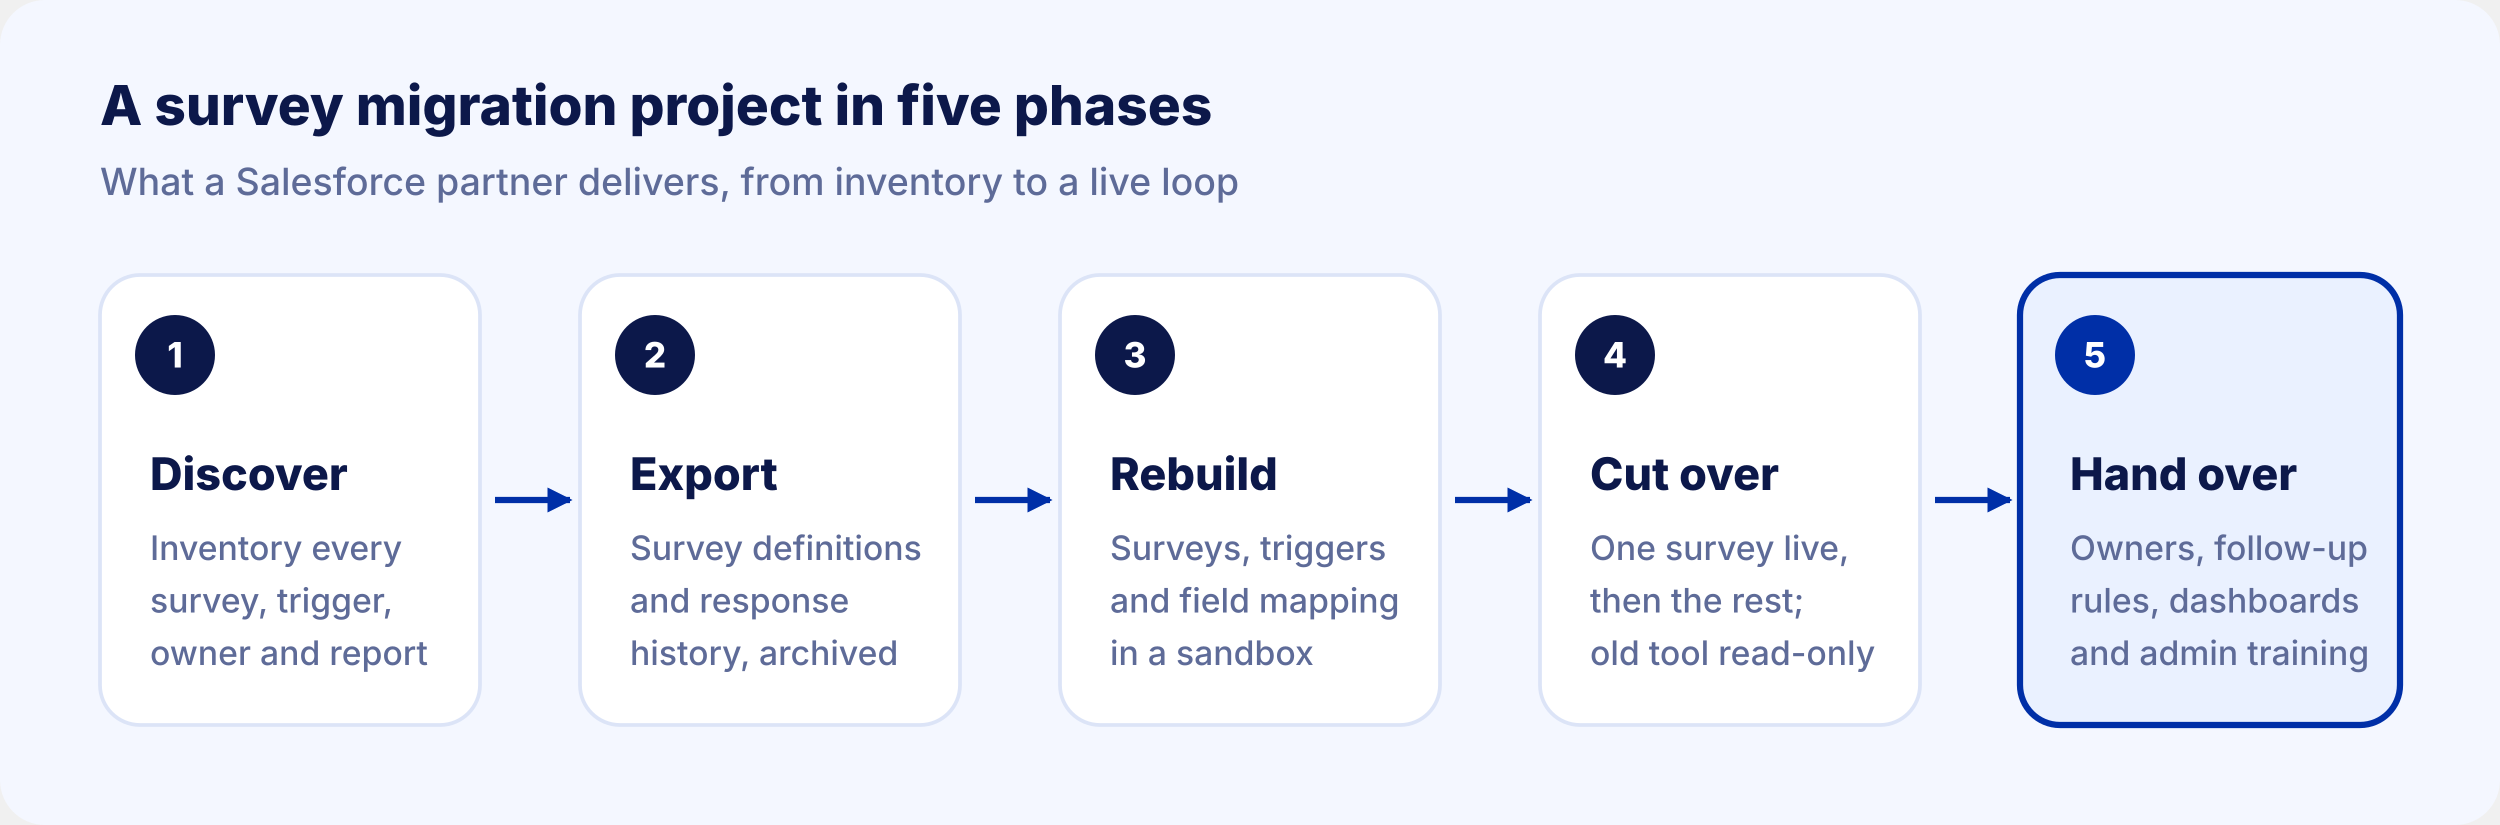
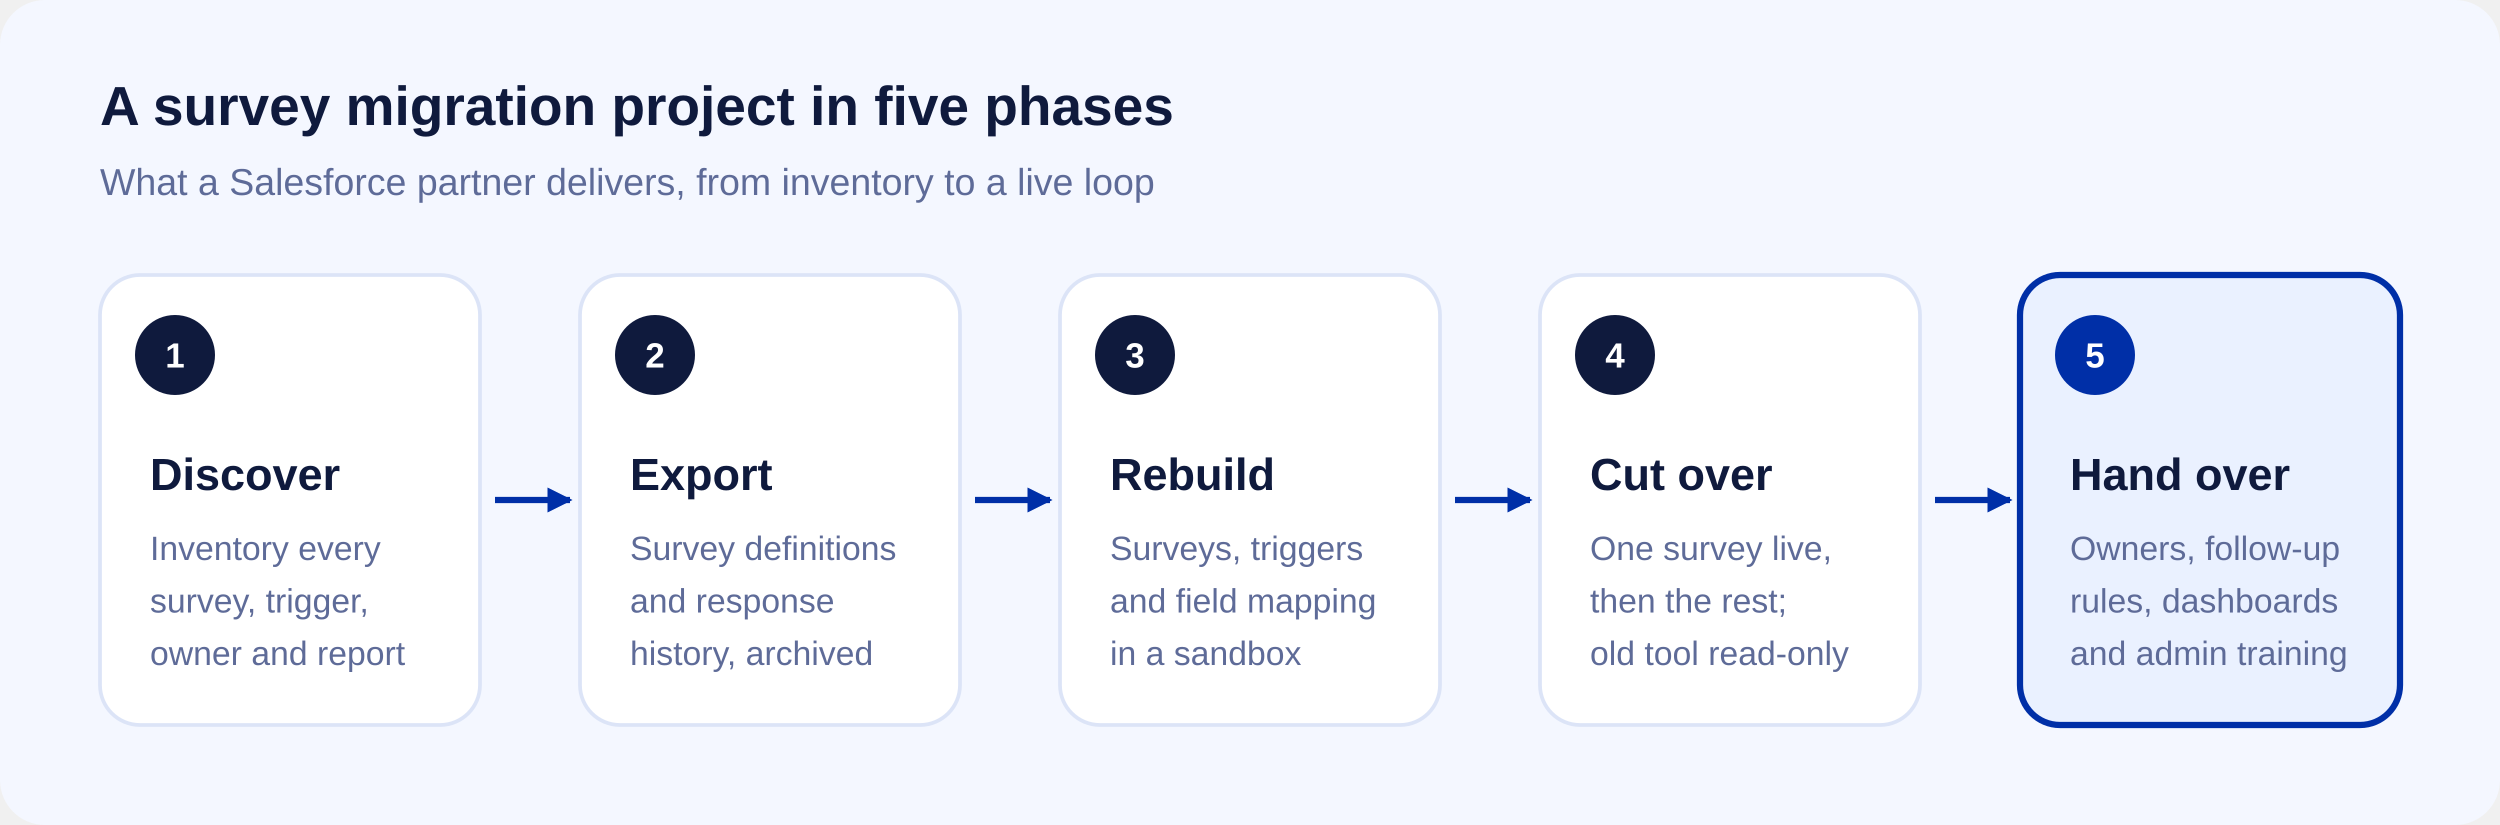
<svg xmlns="http://www.w3.org/2000/svg" viewBox="0 0 1000 330" role="img" aria-label="Five phases of a survey migration project: discover and inventory surveys, export definitions and history, rebuild surveys, triggers and field mapping in a sandbox, cut over one survey then the rest, and hand over owners, follow-up rules, dashboards and admin training">
  <defs>
    <marker id="ah" viewBox="0 0 10 10" refX="8" refY="5" markerWidth="7" markerHeight="7" orient="auto-start-reverse">
      <path d="M0 0L10 5L0 10z" fill="#002FA7" />
    </marker>
    <marker id="ahs" viewBox="0 0 10 10" refX="9" refY="5" markerWidth="4" markerHeight="4" orient="auto">
      <path d="M0 0L10 5L0 10z" fill="#002FA7" />
    </marker>
    <marker id="aha" viewBox="0 0 10 10" refX="8" refY="5" markerWidth="5" markerHeight="5" orient="auto-start-reverse">
      <path d="M0 0L10 5L0 10z" fill="#E9A52B" />
    </marker>
    <marker id="ahr" viewBox="0 0 10 10" refX="8" refY="5" markerWidth="6" markerHeight="6" orient="auto-start-reverse">
      <path d="M0 0L10 5L0 10z" fill="#EB5757" />
    </marker>
    <marker id="ahg" viewBox="0 0 10 10" refX="8" refY="5" markerWidth="6" markerHeight="6" orient="auto-start-reverse">
      <path d="M0 0L10 5L0 10z" fill="#23A96A" />
    </marker>
  </defs>
  <rect width="1000" height="330" rx="18" fill="#F4F7FF" />
-   <text x="40" y="50" font-size="22" font-weight="800" fill="#0C184A" text-anchor="start" font-family="Inter, Arial, sans-serif">A survey migration project in five phases</text>
-   <text x="40" y="78" font-size="15" font-weight="500" fill="#5E6B98" text-anchor="start" font-family="Inter, Arial, sans-serif">What a Salesforce partner delivers, from inventory to a live loop</text>
+   <text x="40" y="50" font-size="22" font-weight="800" fill="#0F1A3D" text-anchor="start" font-family="IBM Plex Sans, Arial, sans-serif">A survey migration project in five phases</text>
+   <text x="40" y="78" font-size="15" font-weight="500" fill="#5E6B98" text-anchor="start" font-family="IBM Plex Sans, Arial, sans-serif">What a Salesforce partner delivers, from inventory to a live loop</text>
  <rect x="40.0" y="110" width="152.0" height="180" rx="16" fill="#FFFFFF" stroke="#DCE4F7" stroke-width="1.5" />
-   <circle cx="70.0" cy="142" r="16" fill="#0C184A" />
-   <text x="70.0" y="147" font-size="14" font-weight="800" fill="#FFFFFF" text-anchor="middle" font-family="Inter, Arial, sans-serif">1</text>
-   <text x="60.0" y="196" font-size="18" font-weight="800" fill="#0C184A" text-anchor="start" font-family="Inter, Arial, sans-serif">Discover</text>
-   <text x="60.0" y="224" font-size="13.5" font-weight="500" fill="#5E6B98" text-anchor="start" font-family="Inter, Arial, sans-serif">Inventory every</text>
-   <text x="60.0" y="245" font-size="13.5" font-weight="500" fill="#5E6B98" text-anchor="start" font-family="Inter, Arial, sans-serif">survey, trigger,</text>
-   <text x="60.0" y="266" font-size="13.5" font-weight="500" fill="#5E6B98" text-anchor="start" font-family="Inter, Arial, sans-serif">owner and report</text>
+   <circle cx="70.0" cy="142" r="16" fill="#0F1A3D" />
+   <text x="70.0" y="147" font-size="14" font-weight="800" fill="#FFFFFF" text-anchor="middle" font-family="IBM Plex Sans, Arial, sans-serif">1</text>
+   <text x="60.0" y="196" font-size="18" font-weight="800" fill="#0F1A3D" text-anchor="start" font-family="IBM Plex Sans, Arial, sans-serif">Discover</text>
+   <text x="60.0" y="224" font-size="13.5" font-weight="500" fill="#5E6B98" text-anchor="start" font-family="IBM Plex Sans, Arial, sans-serif">Inventory every</text>
+   <text x="60.0" y="245" font-size="13.5" font-weight="500" fill="#5E6B98" text-anchor="start" font-family="IBM Plex Sans, Arial, sans-serif">survey, trigger,</text>
+   <text x="60.0" y="266" font-size="13.5" font-weight="500" fill="#5E6B98" text-anchor="start" font-family="IBM Plex Sans, Arial, sans-serif">owner and report</text>
  <line x1="198.0" y1="200" x2="228.0" y2="200" stroke="#002FA7" stroke-width="2.5" marker-end="url(#ahs)" />
  <rect x="232.0" y="110" width="152.0" height="180" rx="16" fill="#FFFFFF" stroke="#DCE4F7" stroke-width="1.5" />
-   <circle cx="262.0" cy="142" r="16" fill="#0C184A" />
-   <text x="262.0" y="147" font-size="14" font-weight="800" fill="#FFFFFF" text-anchor="middle" font-family="Inter, Arial, sans-serif">2</text>
-   <text x="252.0" y="196" font-size="18" font-weight="800" fill="#0C184A" text-anchor="start" font-family="Inter, Arial, sans-serif">Export</text>
-   <text x="252.0" y="224" font-size="13.5" font-weight="500" fill="#5E6B98" text-anchor="start" font-family="Inter, Arial, sans-serif">Survey definitions</text>
-   <text x="252.0" y="245" font-size="13.5" font-weight="500" fill="#5E6B98" text-anchor="start" font-family="Inter, Arial, sans-serif">and response</text>
-   <text x="252.0" y="266" font-size="13.5" font-weight="500" fill="#5E6B98" text-anchor="start" font-family="Inter, Arial, sans-serif">history, archived</text>
+   <circle cx="262.0" cy="142" r="16" fill="#0F1A3D" />
+   <text x="262.0" y="147" font-size="14" font-weight="800" fill="#FFFFFF" text-anchor="middle" font-family="IBM Plex Sans, Arial, sans-serif">2</text>
+   <text x="252.0" y="196" font-size="18" font-weight="800" fill="#0F1A3D" text-anchor="start" font-family="IBM Plex Sans, Arial, sans-serif">Export</text>
+   <text x="252.0" y="224" font-size="13.5" font-weight="500" fill="#5E6B98" text-anchor="start" font-family="IBM Plex Sans, Arial, sans-serif">Survey definitions</text>
+   <text x="252.0" y="245" font-size="13.5" font-weight="500" fill="#5E6B98" text-anchor="start" font-family="IBM Plex Sans, Arial, sans-serif">and response</text>
+   <text x="252.0" y="266" font-size="13.5" font-weight="500" fill="#5E6B98" text-anchor="start" font-family="IBM Plex Sans, Arial, sans-serif">history, archived</text>
  <line x1="390.0" y1="200" x2="420.0" y2="200" stroke="#002FA7" stroke-width="2.5" marker-end="url(#ahs)" />
  <rect x="424.0" y="110" width="152.0" height="180" rx="16" fill="#FFFFFF" stroke="#DCE4F7" stroke-width="1.5" />
-   <circle cx="454.0" cy="142" r="16" fill="#0C184A" />
-   <text x="454.0" y="147" font-size="14" font-weight="800" fill="#FFFFFF" text-anchor="middle" font-family="Inter, Arial, sans-serif">3</text>
-   <text x="444.0" y="196" font-size="18" font-weight="800" fill="#0C184A" text-anchor="start" font-family="Inter, Arial, sans-serif">Rebuild</text>
-   <text x="444.0" y="224" font-size="13.5" font-weight="500" fill="#5E6B98" text-anchor="start" font-family="Inter, Arial, sans-serif">Surveys, triggers</text>
-   <text x="444.0" y="245" font-size="13.5" font-weight="500" fill="#5E6B98" text-anchor="start" font-family="Inter, Arial, sans-serif">and field mapping</text>
-   <text x="444.0" y="266" font-size="13.5" font-weight="500" fill="#5E6B98" text-anchor="start" font-family="Inter, Arial, sans-serif">in a sandbox</text>
+   <circle cx="454.0" cy="142" r="16" fill="#0F1A3D" />
+   <text x="454.0" y="147" font-size="14" font-weight="800" fill="#FFFFFF" text-anchor="middle" font-family="IBM Plex Sans, Arial, sans-serif">3</text>
+   <text x="444.0" y="196" font-size="18" font-weight="800" fill="#0F1A3D" text-anchor="start" font-family="IBM Plex Sans, Arial, sans-serif">Rebuild</text>
+   <text x="444.0" y="224" font-size="13.5" font-weight="500" fill="#5E6B98" text-anchor="start" font-family="IBM Plex Sans, Arial, sans-serif">Surveys, triggers</text>
+   <text x="444.0" y="245" font-size="13.5" font-weight="500" fill="#5E6B98" text-anchor="start" font-family="IBM Plex Sans, Arial, sans-serif">and field mapping</text>
+   <text x="444.0" y="266" font-size="13.5" font-weight="500" fill="#5E6B98" text-anchor="start" font-family="IBM Plex Sans, Arial, sans-serif">in a sandbox</text>
  <line x1="582.0" y1="200" x2="612.0" y2="200" stroke="#002FA7" stroke-width="2.5" marker-end="url(#ahs)" />
  <rect x="616.0" y="110" width="152.0" height="180" rx="16" fill="#FFFFFF" stroke="#DCE4F7" stroke-width="1.5" />
-   <circle cx="646.0" cy="142" r="16" fill="#0C184A" />
-   <text x="646.0" y="147" font-size="14" font-weight="800" fill="#FFFFFF" text-anchor="middle" font-family="Inter, Arial, sans-serif">4</text>
-   <text x="636.0" y="196" font-size="18" font-weight="800" fill="#0C184A" text-anchor="start" font-family="Inter, Arial, sans-serif">Cut over</text>
-   <text x="636.0" y="224" font-size="13.5" font-weight="500" fill="#5E6B98" text-anchor="start" font-family="Inter, Arial, sans-serif">One survey live,</text>
-   <text x="636.0" y="245" font-size="13.5" font-weight="500" fill="#5E6B98" text-anchor="start" font-family="Inter, Arial, sans-serif">then the rest;</text>
-   <text x="636.0" y="266" font-size="13.5" font-weight="500" fill="#5E6B98" text-anchor="start" font-family="Inter, Arial, sans-serif">old tool read-only</text>
+   <circle cx="646.0" cy="142" r="16" fill="#0F1A3D" />
+   <text x="646.0" y="147" font-size="14" font-weight="800" fill="#FFFFFF" text-anchor="middle" font-family="IBM Plex Sans, Arial, sans-serif">4</text>
+   <text x="636.0" y="196" font-size="18" font-weight="800" fill="#0F1A3D" text-anchor="start" font-family="IBM Plex Sans, Arial, sans-serif">Cut over</text>
+   <text x="636.0" y="224" font-size="13.5" font-weight="500" fill="#5E6B98" text-anchor="start" font-family="IBM Plex Sans, Arial, sans-serif">One survey live,</text>
+   <text x="636.0" y="245" font-size="13.5" font-weight="500" fill="#5E6B98" text-anchor="start" font-family="IBM Plex Sans, Arial, sans-serif">then the rest;</text>
+   <text x="636.0" y="266" font-size="13.5" font-weight="500" fill="#5E6B98" text-anchor="start" font-family="IBM Plex Sans, Arial, sans-serif">old tool read-only</text>
  <line x1="774.0" y1="200" x2="804.0" y2="200" stroke="#002FA7" stroke-width="2.5" marker-end="url(#ahs)" />
  <rect x="808.0" y="110" width="152.0" height="180" rx="16" fill="#EAF1FF" stroke="#002FA7" stroke-width="2.5" />
  <circle cx="838.0" cy="142" r="16" fill="#002FA7" />
-   <text x="838.0" y="147" font-size="14" font-weight="800" fill="#FFFFFF" text-anchor="middle" font-family="Inter, Arial, sans-serif">5</text>
-   <text x="828.0" y="196" font-size="18" font-weight="800" fill="#0C184A" text-anchor="start" font-family="Inter, Arial, sans-serif">Hand over</text>
-   <text x="828.0" y="224" font-size="13.5" font-weight="500" fill="#5E6B98" text-anchor="start" font-family="Inter, Arial, sans-serif">Owners, follow-up</text>
-   <text x="828.0" y="245" font-size="13.5" font-weight="500" fill="#5E6B98" text-anchor="start" font-family="Inter, Arial, sans-serif">rules, dashboards</text>
-   <text x="828.0" y="266" font-size="13.5" font-weight="500" fill="#5E6B98" text-anchor="start" font-family="Inter, Arial, sans-serif">and admin training</text>
+   <text x="838.0" y="147" font-size="14" font-weight="800" fill="#FFFFFF" text-anchor="middle" font-family="IBM Plex Sans, Arial, sans-serif">5</text>
+   <text x="828.0" y="196" font-size="18" font-weight="800" fill="#0F1A3D" text-anchor="start" font-family="IBM Plex Sans, Arial, sans-serif">Hand over</text>
+   <text x="828.0" y="224" font-size="13.5" font-weight="500" fill="#5E6B98" text-anchor="start" font-family="IBM Plex Sans, Arial, sans-serif">Owners, follow-up</text>
+   <text x="828.0" y="245" font-size="13.5" font-weight="500" fill="#5E6B98" text-anchor="start" font-family="IBM Plex Sans, Arial, sans-serif">rules, dashboards</text>
+   <text x="828.0" y="266" font-size="13.5" font-weight="500" fill="#5E6B98" text-anchor="start" font-family="IBM Plex Sans, Arial, sans-serif">and admin training</text>
</svg>
